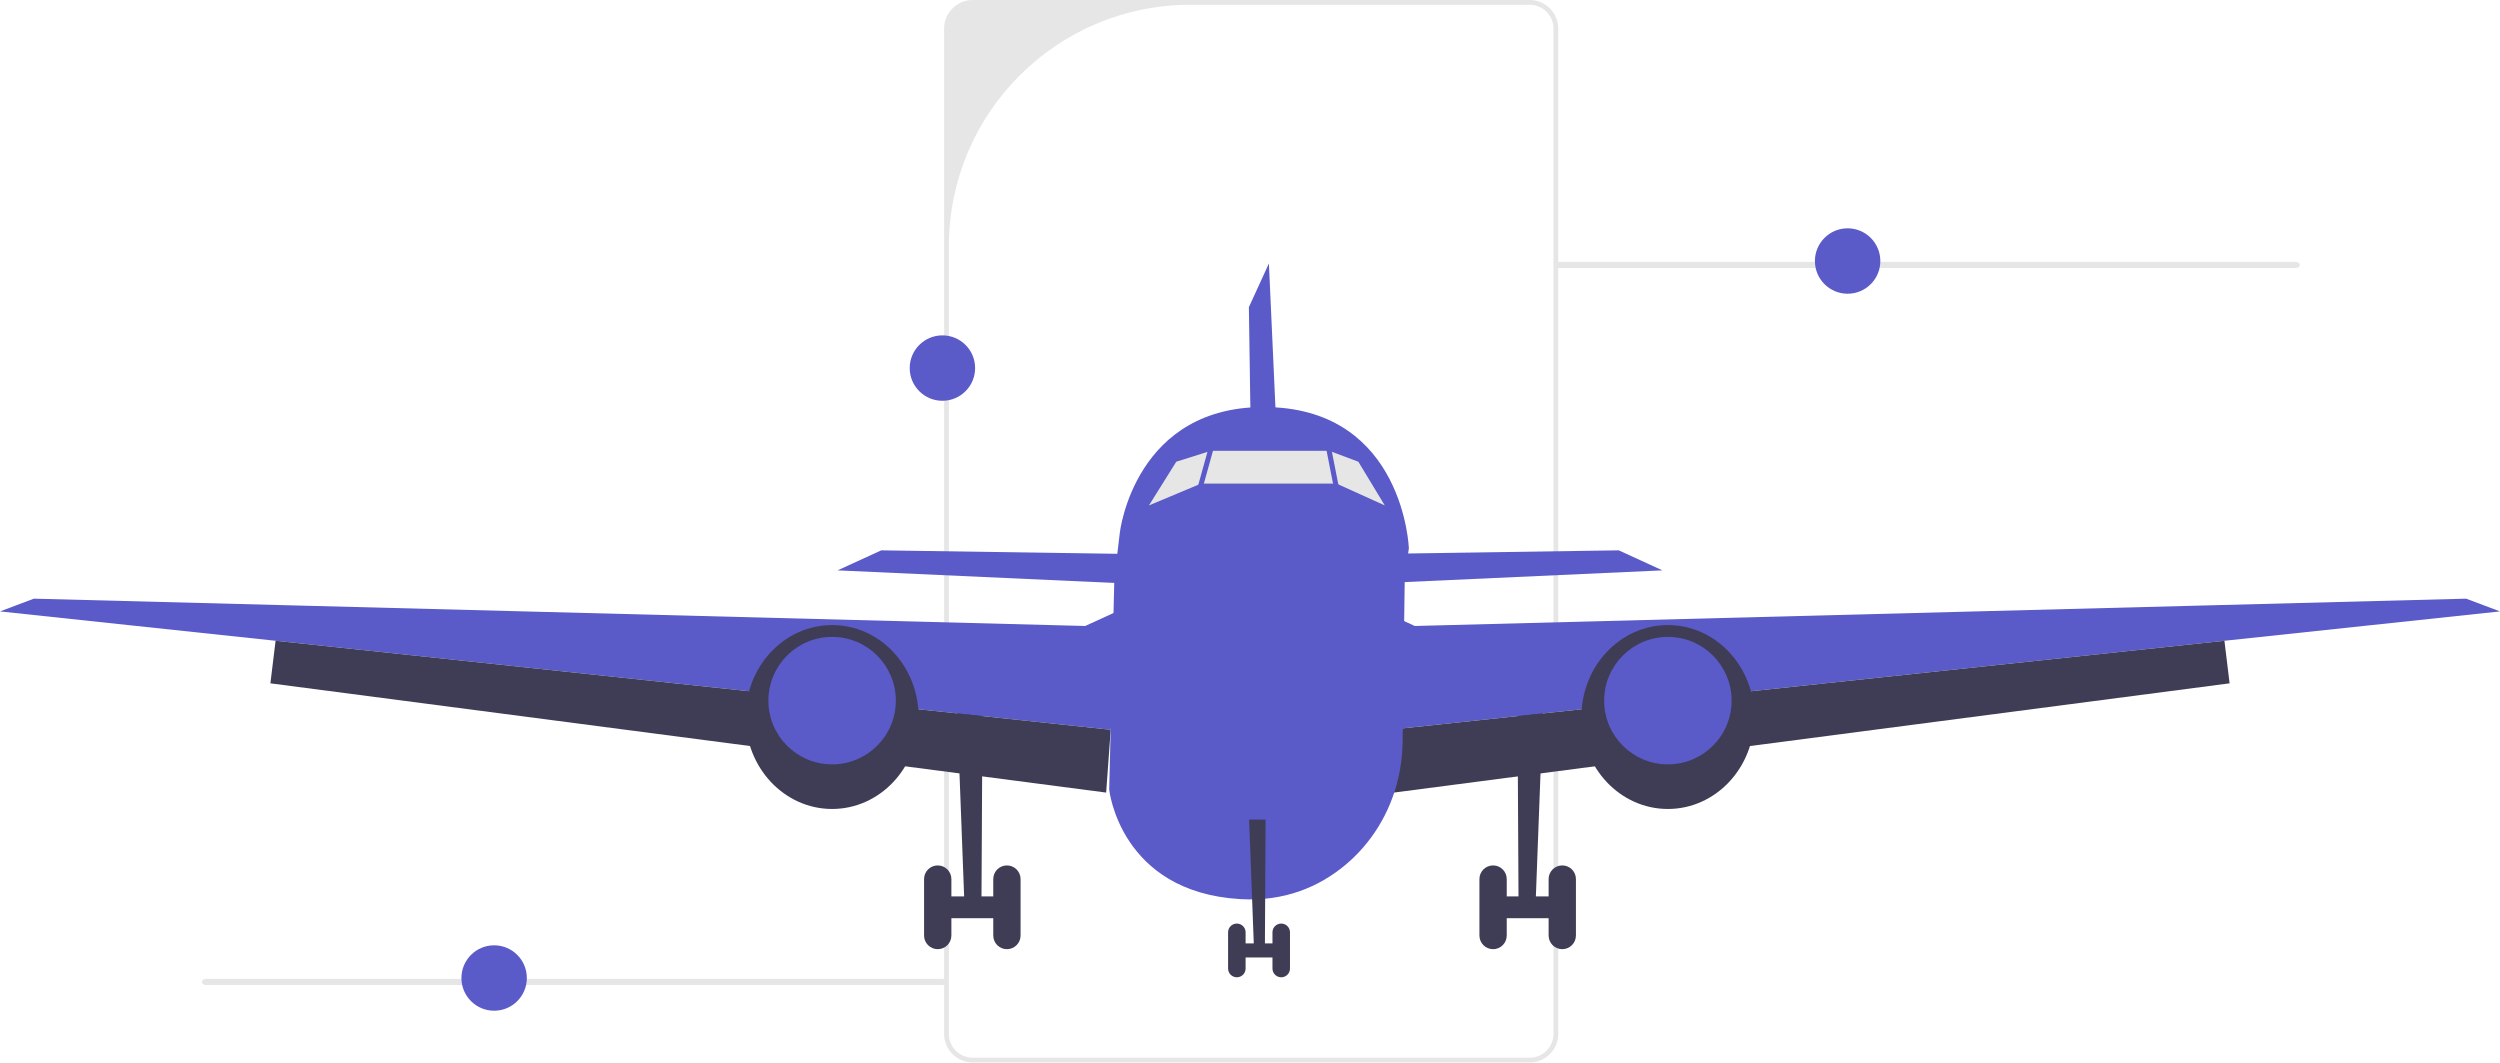
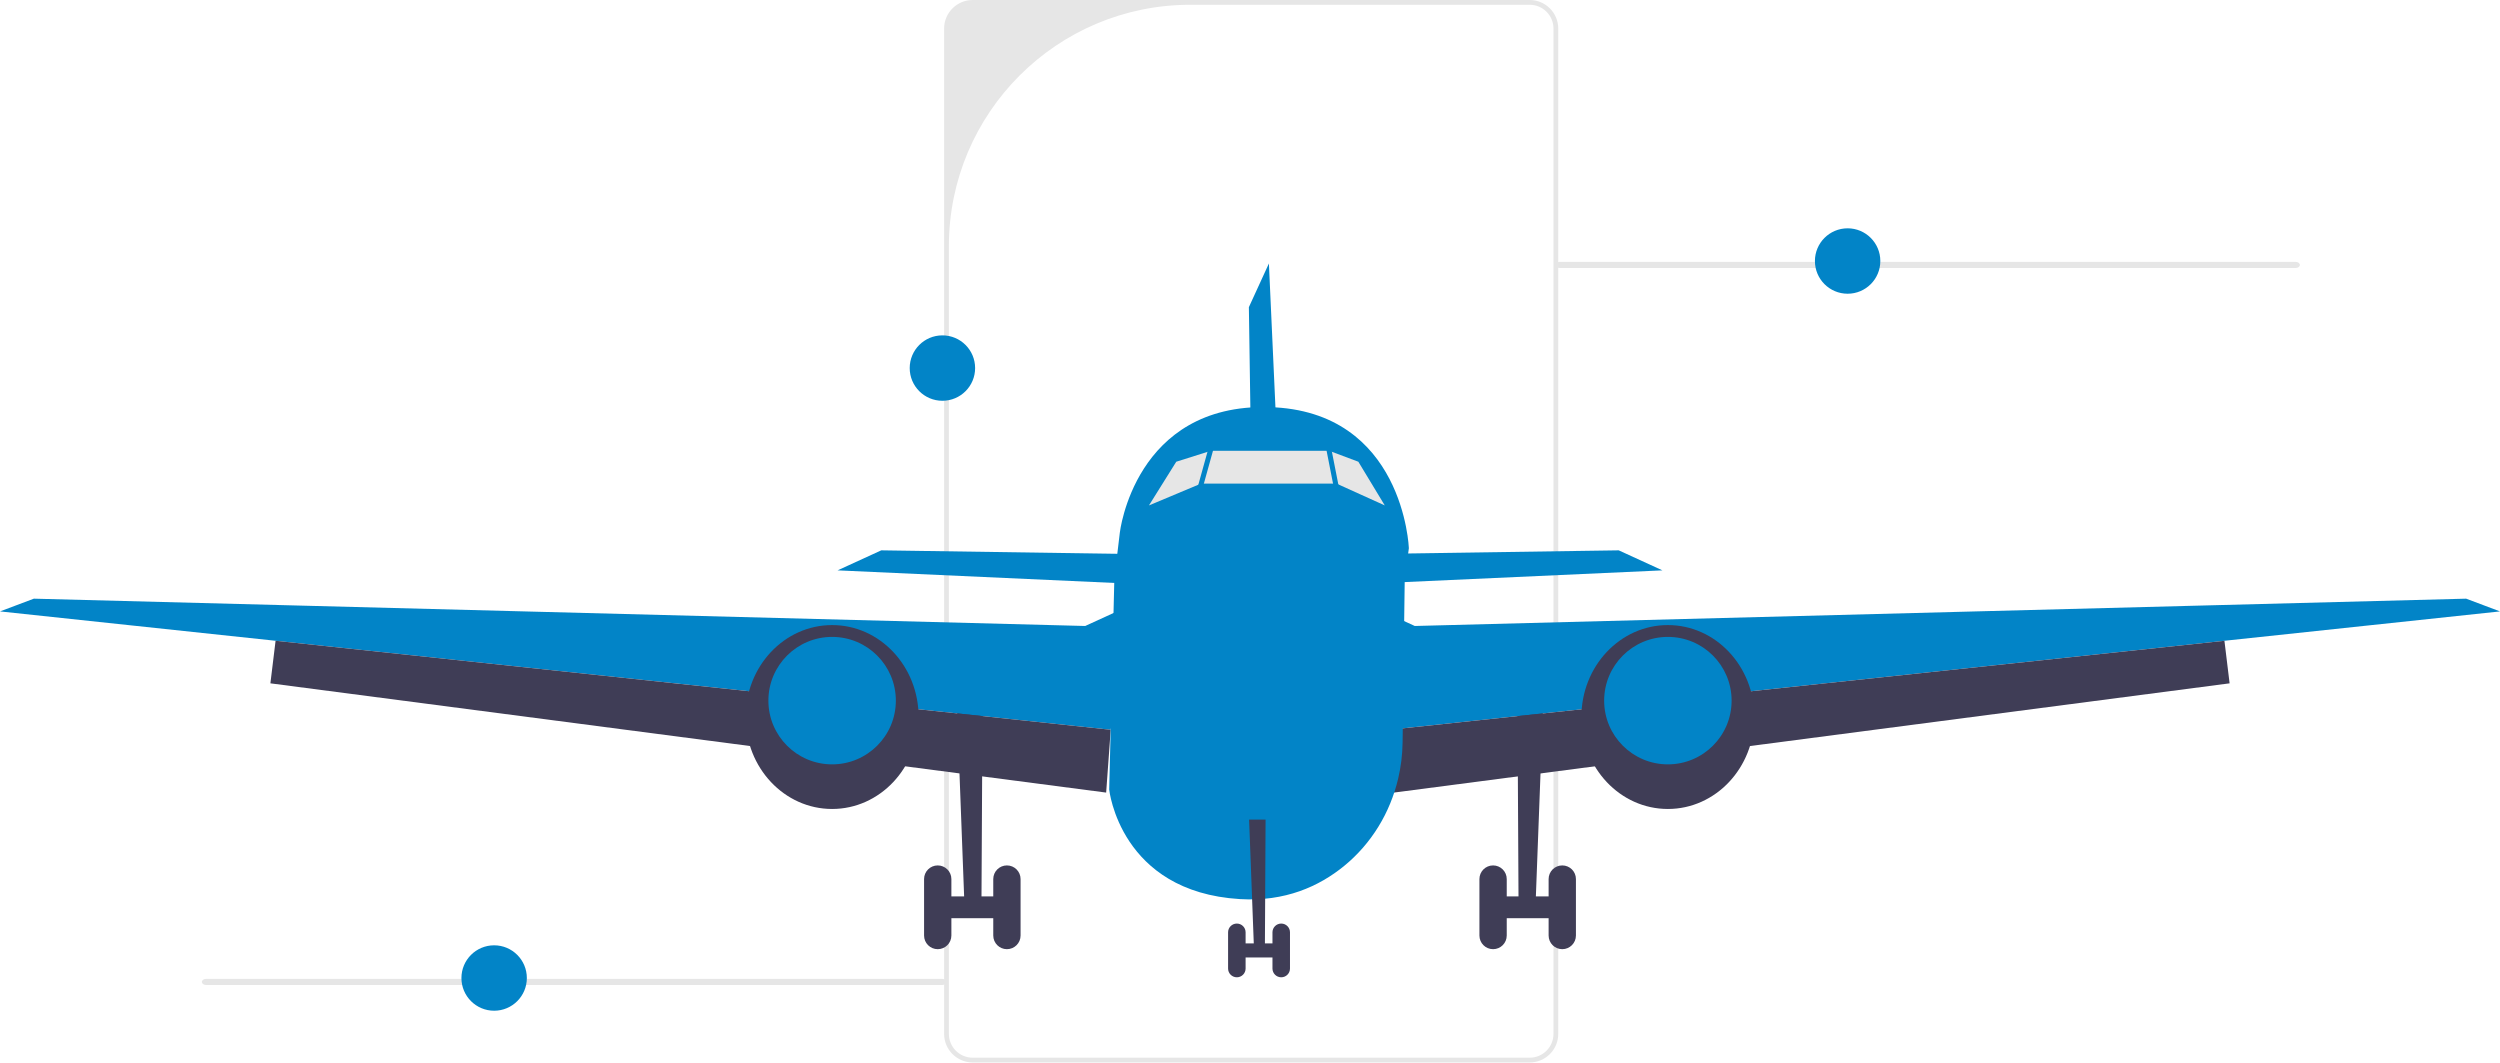
<svg xmlns="http://www.w3.org/2000/svg" width="993.73" height="422.322" viewBox="0 0 993.73 422.322">
  <path d="M608.038,422.322h-221.408c-6.261,0-11.355-5.094-11.355-11.355V11.355c0-6.261,5.094-11.355,11.355-11.355h221.408c6.261,0,11.355,5.094,11.355,11.355V410.967c0,6.261-5.094,11.355-11.355,11.355ZM473.168,1.896c-53.018,0-95.997,42.979-95.997,95.997V410.967c0,5.224,4.235,9.459,9.459,9.459h221.408c5.224,0,9.459-4.235,9.459-9.459V11.355c0-5.224-4.235-9.459-9.459-9.459h-134.87Z" fill="#e6e6e6" />
  <path d="M618.244,105.309c0,.677,.759,1.22,1.704,1.22h292.523c.945,0,1.704-.543,1.704-1.22,0-.677-.759-1.22-1.704-1.22h-292.523c-.945,0-1.704,.544-1.704,1.22h0Z" fill="#e6e6e6" />
  <polygon points="380.339 279.582 383.234 356.301 376.187 356.301 376.187 364.986 395.883 364.986 395.883 356.301 390.138 356.301 390.548 279.582 380.339 279.582" fill="#3f3d56" />
  <path d="M372.739,343.997h-0c2.998,0,5.428,2.43,5.428,5.428v22.437c0,2.998-2.43,5.428-5.428,5.428h0c-2.998,0-5.428-2.43-5.428-5.428v-22.437c0-2.998,2.43-5.428,5.428-5.428Z" fill="#3f3d56" />
  <path d="M400.242,343.997h-0c2.998,0,5.428,2.43,5.428,5.428v22.437c0,2.998-2.43,5.428-5.428,5.428h0c-2.998,0-5.428-2.43-5.428-5.428v-22.437c0-2.998,2.43-5.428,5.428-5.428Z" fill="#3f3d56" />
-   <polygon points="444.392 231.781 332.932 226.715 350.303 218.754 448.011 220.201 444.392 231.781" fill="#5a5ac9" />
-   <polygon points="0 243.032 13.461 237.965 431.364 248.822 448.735 240.86 441.497 290.076 109.538 254.704 0 243.032" fill="#5a5ac9" />
+   <polygon points="444.392 231.781 332.932 226.715 350.303 218.754 448.011 220.201 444.392 231.781" fill="#0284c7" />
+   <polygon points="0 243.032 13.461 237.965 431.364 248.822 448.735 240.86 441.497 290.076 109.538 254.704 0 243.032" fill="#0284c7" />
  <polygon points="107.479 271.62 109.538 254.704 441.497 290.076 439.688 315.046 107.479 271.62" fill="#3f3d56" />
  <ellipse cx="330.761" cy="285.01" rx="34.379" ry="36.55" fill="#3f3d56" />
-   <circle cx="330.761" cy="278.496" r="25.332" fill="#5a5ac9" />
+   <circle cx="330.761" cy="278.496" r="25.332" fill="#0284c7" />
  <polygon points="613.391 279.582 610.496 356.301 617.543 356.301 617.543 364.986 597.848 364.986 597.848 356.301 603.592 356.301 603.182 279.582 613.391 279.582" fill="#3f3d56" />
  <rect x="615.563" y="343.997" width="10.857" height="33.293" rx="5.428" ry="5.428" fill="#3f3d56" />
  <rect x="588.06" y="343.997" width="10.857" height="33.293" rx="5.428" ry="5.428" fill="#3f3d56" />
-   <polygon points="549.338 231.781 660.798 226.715 643.428 218.754 545.719 220.201 549.338 231.781" fill="#5a5ac9" />
-   <polygon points="509.444 216.188 504.378 104.728 496.416 122.099 497.864 219.807 509.444 216.188" fill="#5a5ac9" />
-   <polygon points="993.73 243.032 980.269 237.965 562.366 248.822 544.996 240.86 552.233 290.076 884.192 254.704 993.73 243.032" fill="#5a5ac9" />
+   <polygon points="549.338 231.781 660.798 226.715 643.428 218.754 545.719 220.201 549.338 231.781" fill="#0284c7" />
+   <polygon points="509.444 216.188 504.378 104.728 496.416 122.099 497.864 219.807 509.444 216.188" fill="#0284c7" />
+   <polygon points="993.73 243.032 980.269 237.965 562.366 248.822 544.996 240.86 552.233 290.076 884.192 254.704 993.73 243.032" fill="#0284c7" />
  <polygon points="886.251 271.62 884.192 254.704 552.233 290.076 554.043 315.046 886.251 271.62" fill="#3f3d56" />
  <ellipse cx="662.969" cy="285.01" rx="34.379" ry="36.55" fill="#3f3d56" />
-   <circle cx="662.969" cy="278.496" r="25.332" fill="#5a5ac9" />
-   <path d="M560.014,217.897l-1.643,12.106-.854,65.168c-.065,4.849-.651,9.641-1.752,14.287-3.17,13.534-10.574,25.846-21.51,34.77-9.923,8.106-23.457,14.244-41.37,13.158-47.769-2.895-51.988-43.549-51.988-43.549l1.802-73.723,.246-10.111,2.171-18.244s5.79-51.387,59.349-49.94c53.559,1.448,55.549,56.077,55.549,56.077Z" fill="#5a5ac9" />
+   <circle cx="662.969" cy="278.496" r="25.332" fill="#0284c7" />
+   <path d="M560.014,217.897l-1.643,12.106-.854,65.168c-.065,4.849-.651,9.641-1.752,14.287-3.17,13.534-10.574,25.846-21.51,34.77-9.923,8.106-23.457,14.244-41.37,13.158-47.769-2.895-51.988-43.549-51.988-43.549l1.802-73.723,.246-10.111,2.171-18.244s5.79-51.387,59.349-49.94c53.559,1.448,55.549,56.077,55.549,56.077Z" fill="#0284c7" />
  <polygon points="456.696 200.903 467.553 183.533 481.304 179.19 528.349 179.19 539.929 183.533 550.438 200.903 531.244 192.218 477.4 192.218 456.696 200.903" fill="#e6e6e6" />
  <g>
    <polygon points="496.509 325.785 498.366 375.001 493.846 375.001 493.846 380.573 506.48 380.573 506.48 375.001 502.795 375.001 503.058 325.785 496.509 325.785" fill="#3f3d56" />
    <path d="M491.634,367.108h0c1.923,0,3.482,1.559,3.482,3.482v14.393c0,1.923-1.559,3.482-3.482,3.482h0c-1.923,0-3.482-1.559-3.482-3.482v-14.393c0-1.923,1.559-3.482,3.482-3.482Z" fill="#3f3d56" />
    <path d="M509.277,367.108h0c1.923,0,3.482,1.559,3.482,3.482v14.393c0,1.923-1.559,3.482-3.482,3.482h0c-1.923,0-3.482-1.559-3.482-3.482v-14.393c0-1.923,1.559-3.482,3.482-3.482Z" fill="#3f3d56" />
  </g>
-   <rect x="460.318" y="185.79" width="37.363" height="2" transform="translate(170.8337 598.33) rotate(-74.47739)" fill="#5a5ac9" />
-   <rect x="530" y="174.108" width="2" height="37.363" transform="translate(-27.20847 106.0012) rotate(-11.11698)" fill="#5a5ac9" />
-   <circle cx="734.416" cy="103.754" r="13" fill="#5a5ac9" />
-   <circle cx="374.602" cy="146.306" r="13" fill="#5a5ac9" />
+   <rect x="460.318" y="185.79" width="37.363" height="2" transform="translate(170.8337 598.33) rotate(-74.47739)" fill="#0284c7" />
+   <rect x="530" y="174.108" width="2" height="37.363" transform="translate(-27.20847 106.0012) rotate(-11.11698)" fill="#0284c7" />
+   <circle cx="734.416" cy="103.754" r="13" fill="#0284c7" />
+   <circle cx="374.602" cy="146.306" r="13" fill="#0284c7" />
  <path d="M80.244,390.309c0,.677,.759,1.22,1.704,1.22H374.471c.945,0,1.704-.543,1.704-1.22,0-.677-.759-1.22-1.704-1.22H81.948c-.945,0-1.704,.544-1.704,1.22Z" fill="#e6e6e6" />
-   <circle cx="196.416" cy="388.754" r="13" fill="#5a5ac9" />
+   <circle cx="196.416" cy="388.754" r="13" fill="#0284c7" />
</svg>
